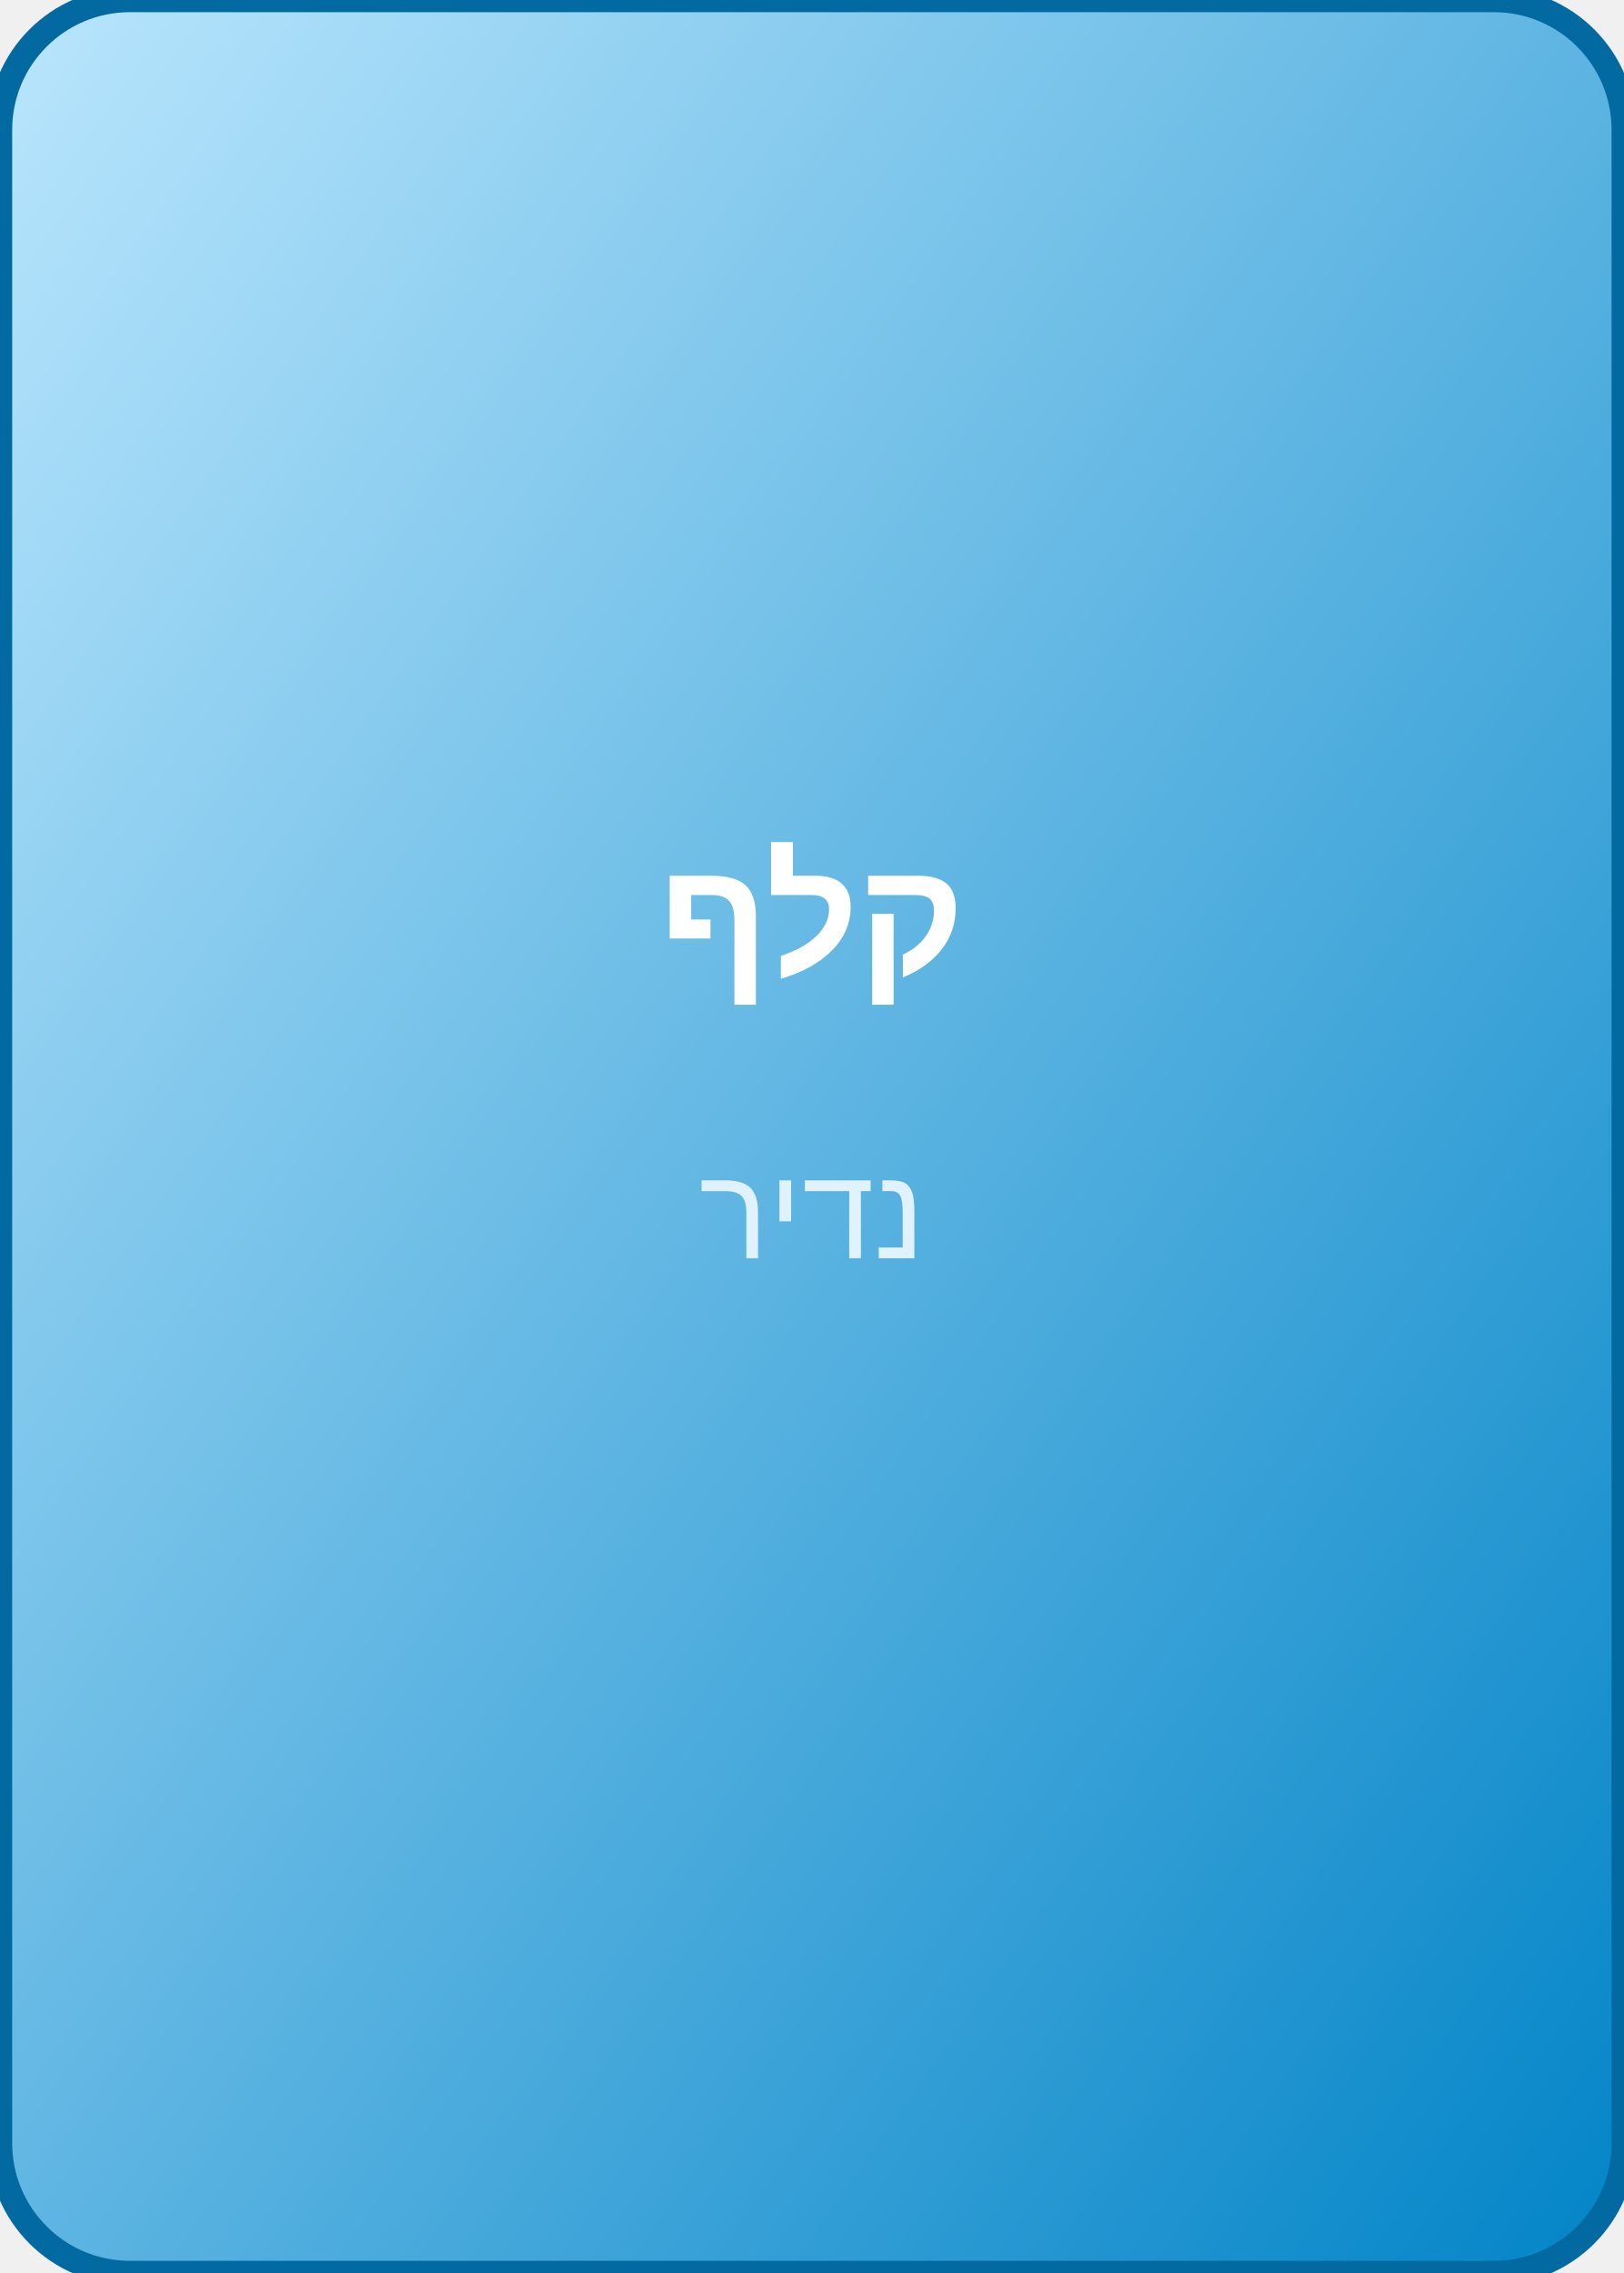
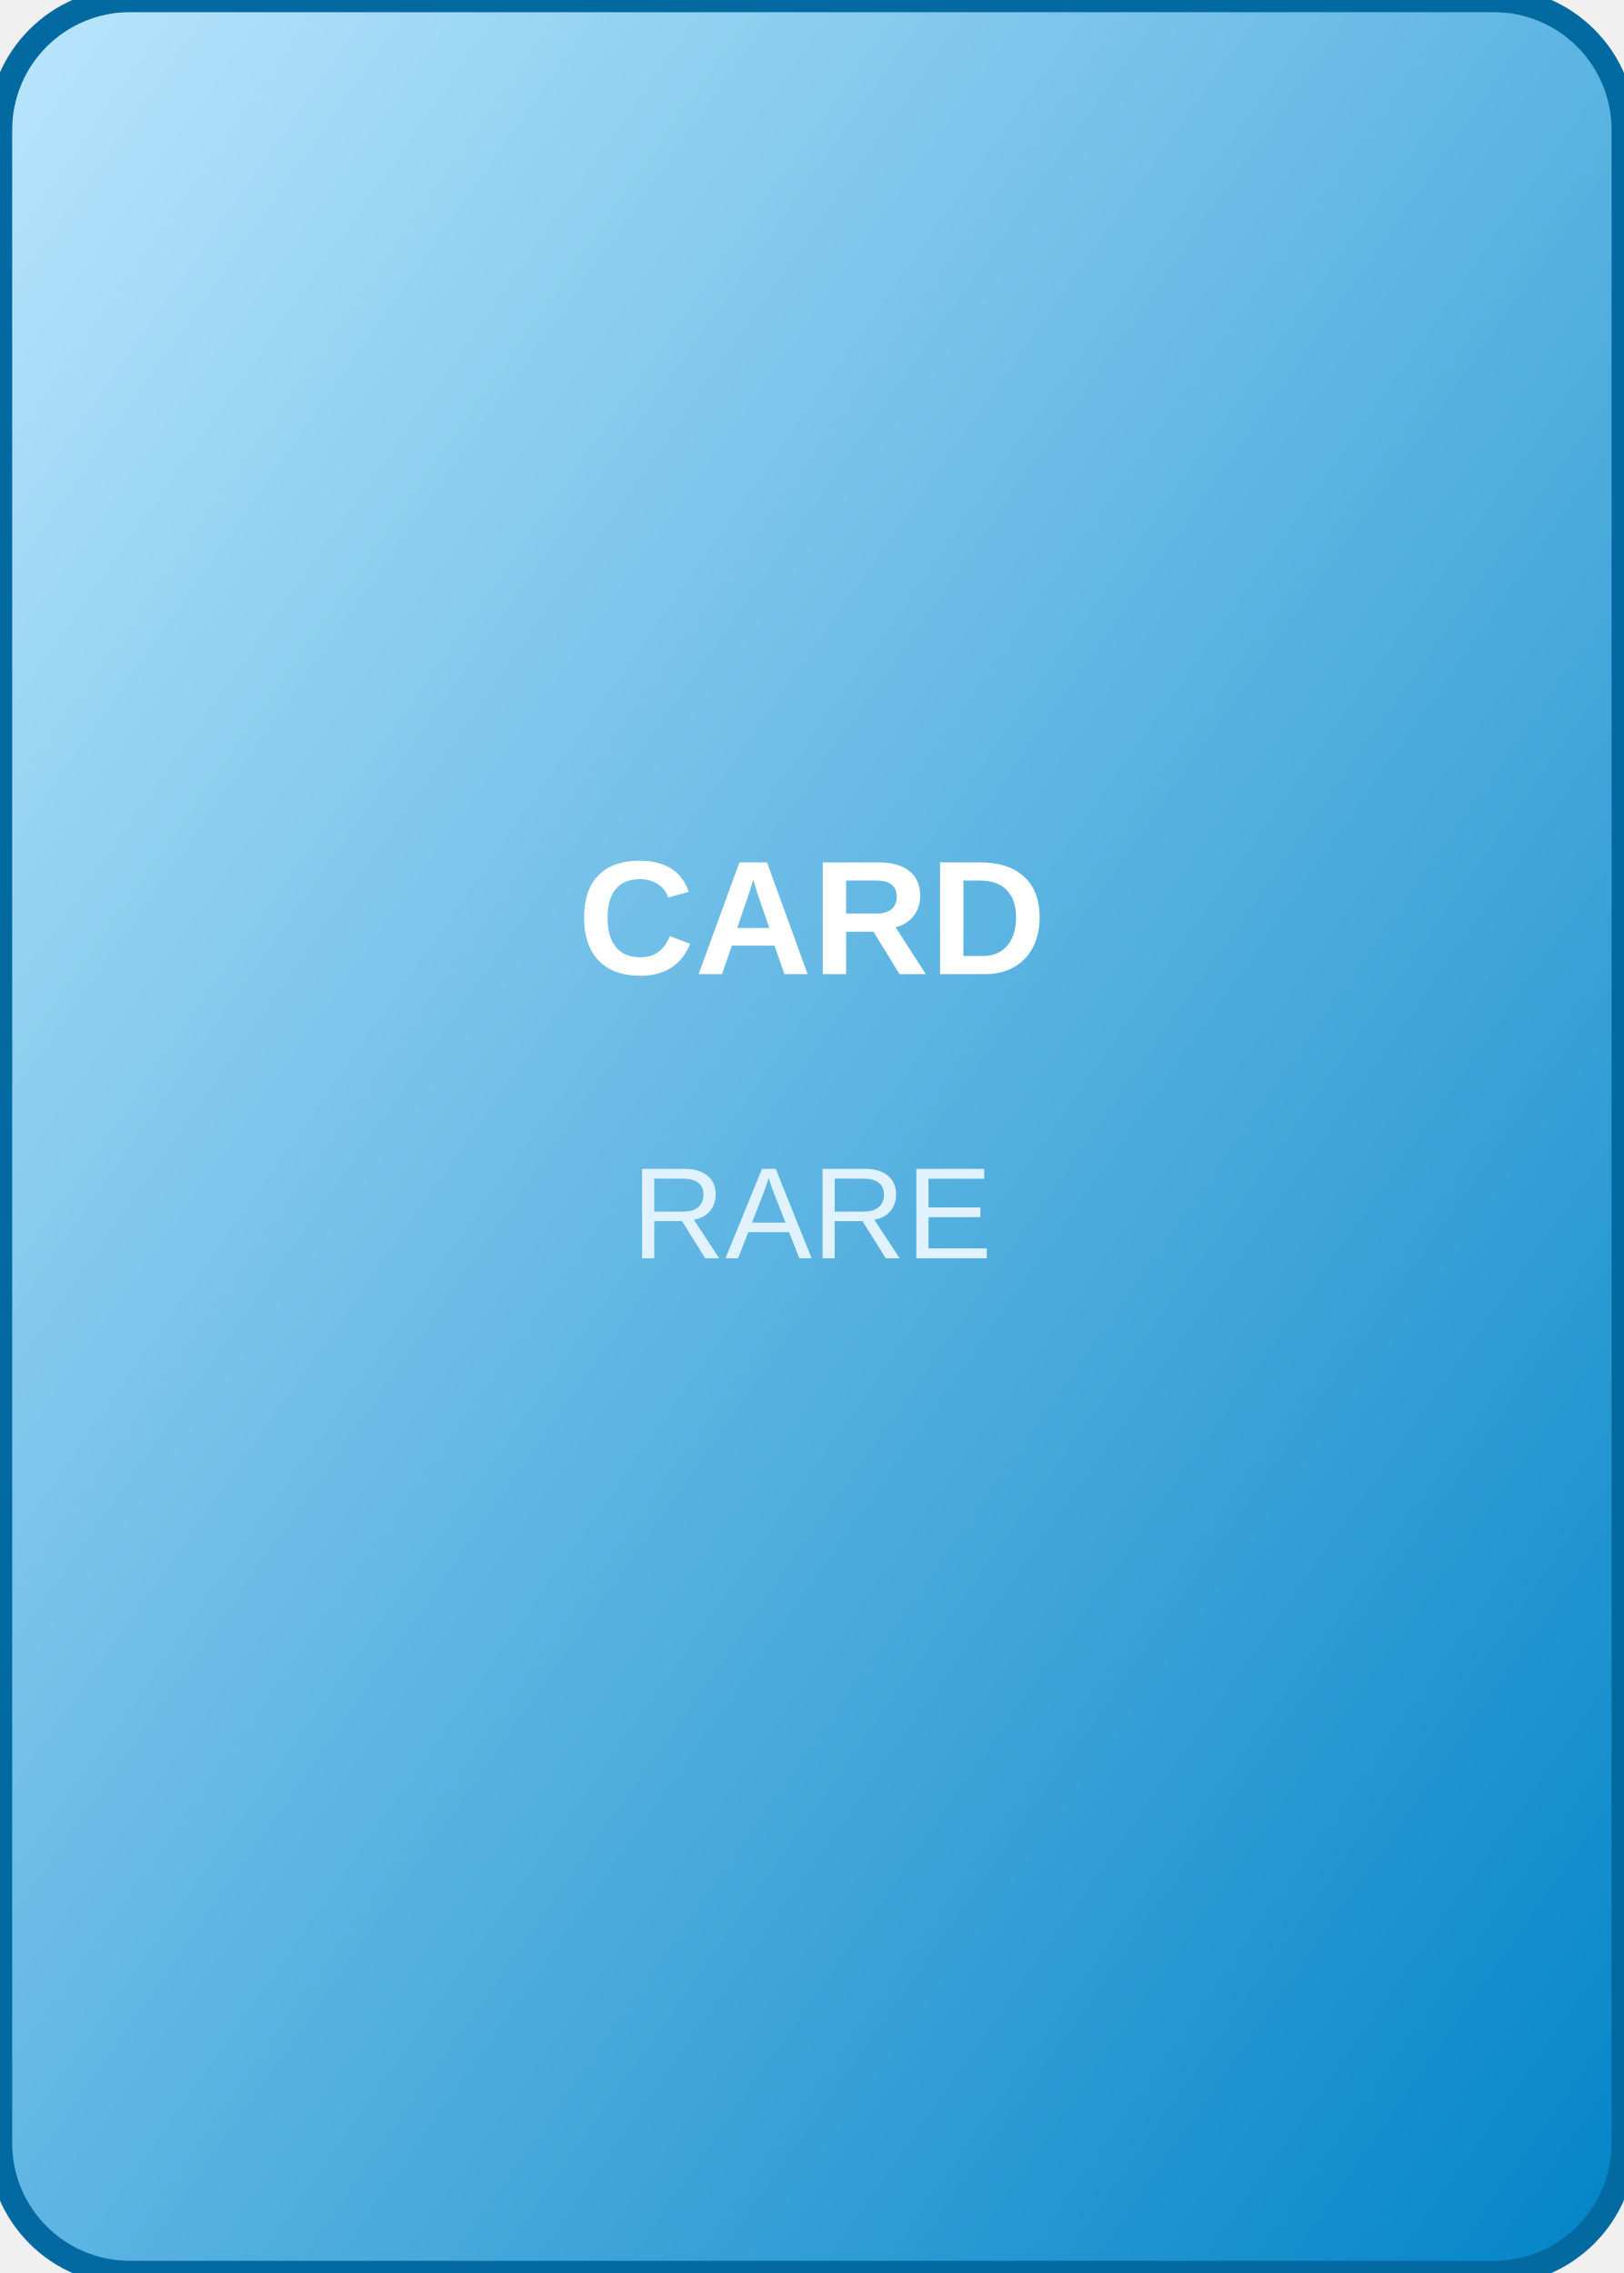
- <svg xmlns="http://www.w3.org/2000/svg" viewBox="0 0 200 280" role="img" aria-label="קלף">
+ <svg xmlns="http://www.w3.org/2000/svg" viewBox="0 0 200 280" role="img" aria-label="Card">
  <defs>
    <linearGradient id="bg" x1="0%" y1="0%" x2="100%" y2="100%">
      <stop offset="0%" stop-color="#bae6fd" />
      <stop offset="100%" stop-color="#0284c7" />
    </linearGradient>
  </defs>
  <rect width="200" height="280" rx="16" fill="url(#bg)" stroke="#0369a1" stroke-width="3" />
-   <text x="100" y="120" text-anchor="middle" font-family="Arial, sans-serif" font-size="20" font-weight="bold" fill="#ffffff">קלף</text>
-   <text x="100" y="155" text-anchor="middle" font-family="Arial, sans-serif" font-size="16" fill="#e0f2fe">נדיר</text>
+   <text x="100" y="120" text-anchor="middle" font-family="Arial, sans-serif" font-size="20" font-weight="bold" fill="#ffffff">CARD</text>
+   <text x="100" y="155" text-anchor="middle" font-family="Arial, sans-serif" font-size="16" fill="#e0f2fe">RARE</text>
</svg>
